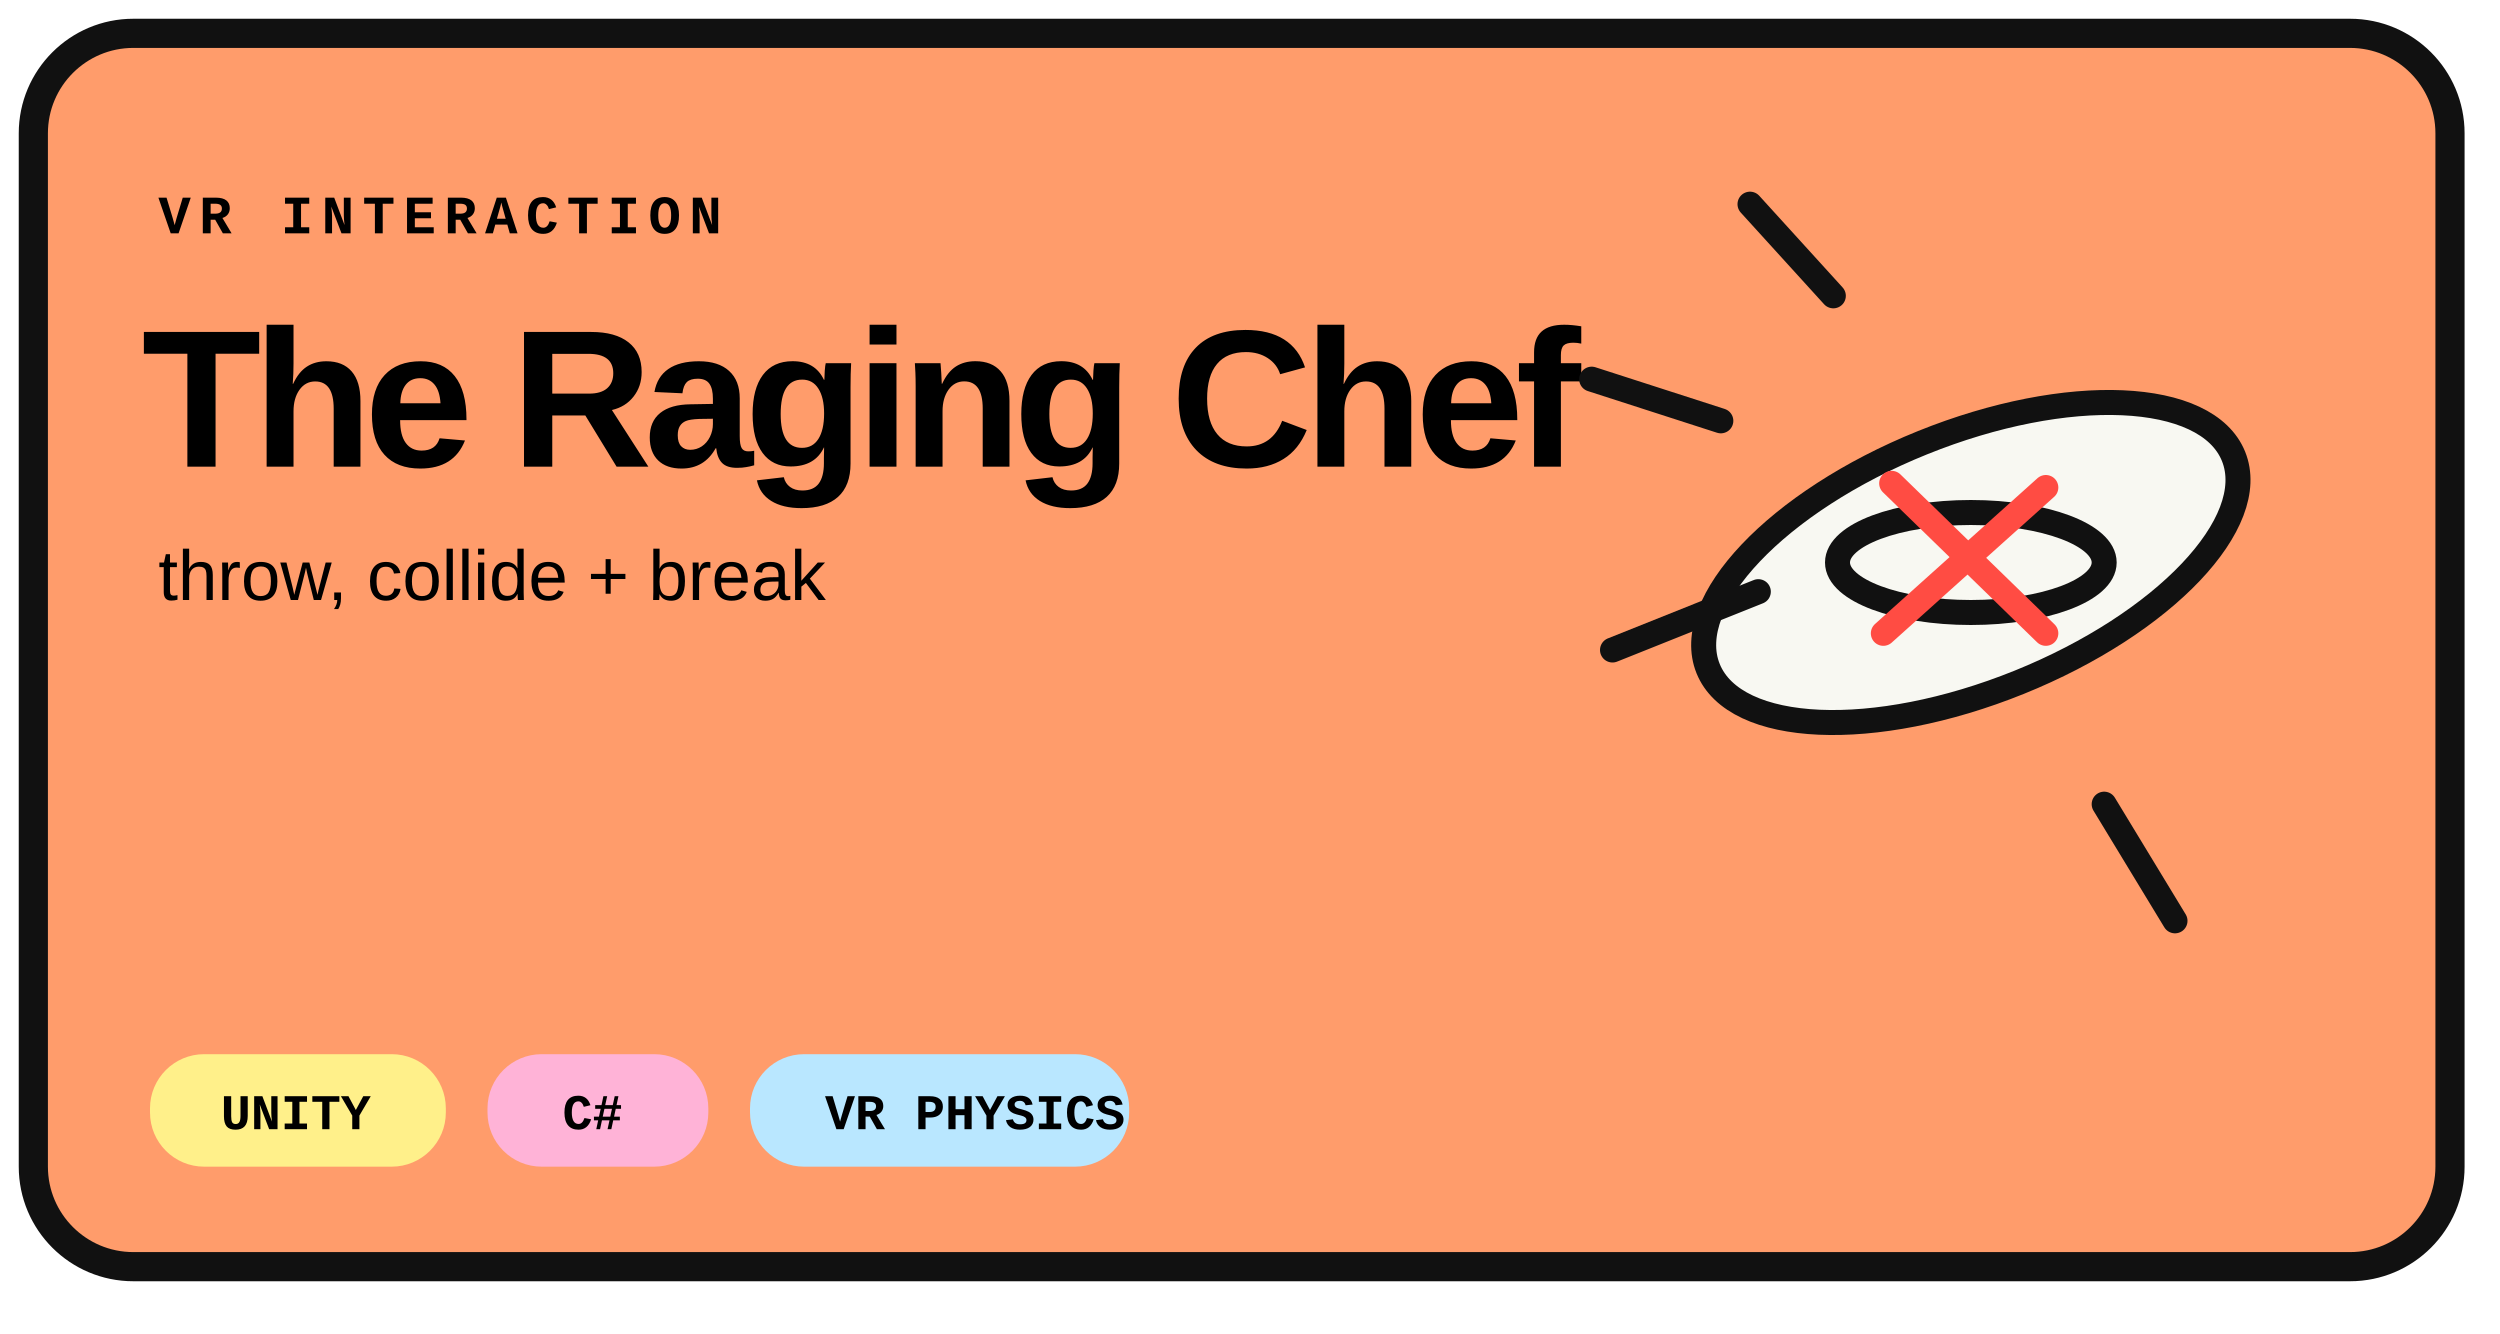
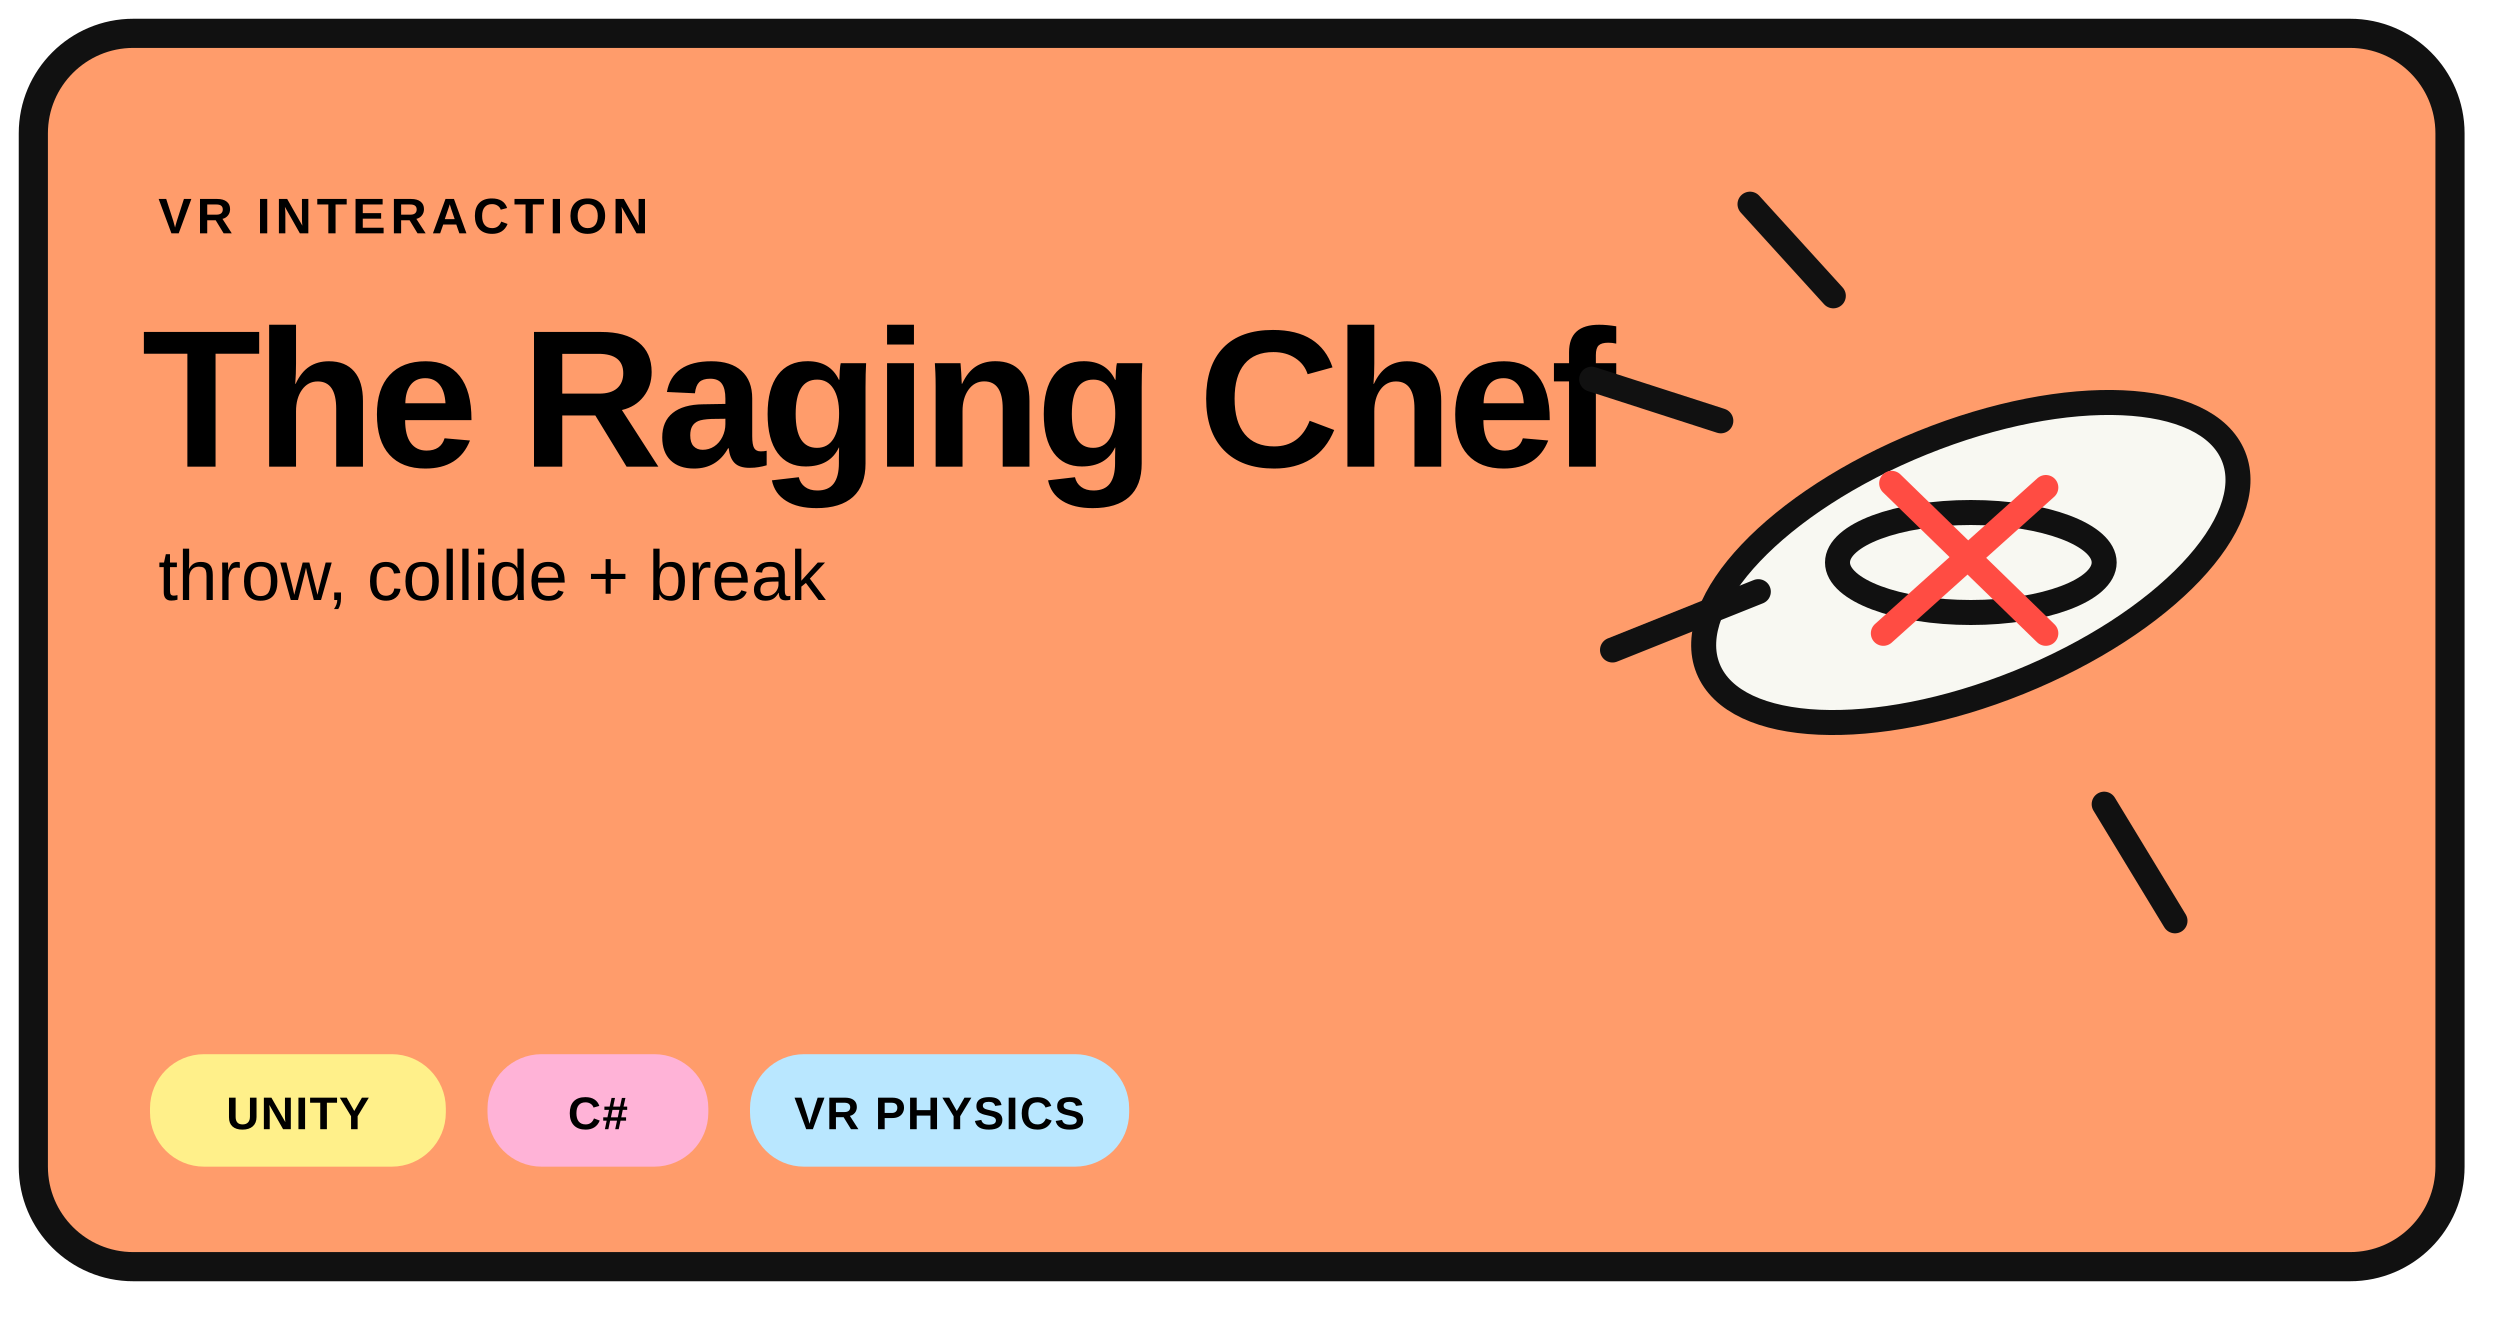
<svg xmlns="http://www.w3.org/2000/svg" width="600" height="320" viewBox="0 0 600 320" role="img" aria-label="The Raging Chef project card">
  <rect x="8" y="8" width="580" height="296" rx="24" fill="#FF9C6B" stroke="#111" stroke-width="7" />
-   <text x="38" y="56" font-family="Courier New,monospace" font-size="13" font-weight="700" letter-spacing="2">VR INTERACTION</text>
-   <text x="34" y="112" font-family="Arial,Helvetica,sans-serif" font-size="47" font-weight="900" letter-spacing="-2">The Raging Chef</text>
-   <text x="38" y="144" font-family="Arial,Helvetica,sans-serif" font-size="17">throw, collide + break</text>
+   <text x="38" y="56" font-family="Helvetica Neue,Arial,sans-serif" font-size="12" font-weight="700" letter-spacing="1.2">VR INTERACTION</text>
+   <text x="34" y="112" font-family="Helvetica Neue,Arial,sans-serif" font-size="47" font-weight="700" letter-spacing="-1.4">The Raging Chef</text>
+   <text x="38" y="144" font-family="Helvetica Neue,Arial,sans-serif" font-size="17">throw, collide + break</text>
  <g transform="translate(365 45)" stroke="#111" stroke-width="6" fill="none" stroke-linecap="round">
    <ellipse cx="108" cy="90" rx="68" ry="31" fill="#F8F8F2" transform="rotate(-22 108 90)" />
    <ellipse cx="108" cy="90" rx="32" ry="12" />
    <path d="M75 26L55 4M48 56L17 46M57 97L22 111M140 148l17 28" />
    <path d="M89 71l37 36M126 72l-39 35" stroke="#FF4C43" />
  </g>
-   <g font-family="Courier New,monospace" font-size="12" font-weight="700">
+   <g font-family="Helvetica Neue,Arial,sans-serif" font-size="11" font-weight="700" letter-spacing=".35" text-anchor="middle">
    <rect x="36" y="253" width="71" height="27" rx="13" fill="#FFF08A" />
-     <text x="53" y="271">UNITY</text>
+     <text x="71.5" y="271">UNITY</text>
    <rect x="117" y="253" width="53" height="27" rx="13" fill="#FFB3D7" />
-     <text x="135" y="271">C#</text>
+     <text x="143.5" y="271">C#</text>
    <rect x="180" y="253" width="91" height="27" rx="13" fill="#B9E7FF" />
-     <text x="198" y="271">VR PHYSICS</text>
+     <text x="225.5" y="271">VR PHYSICS</text>
  </g>
</svg>
